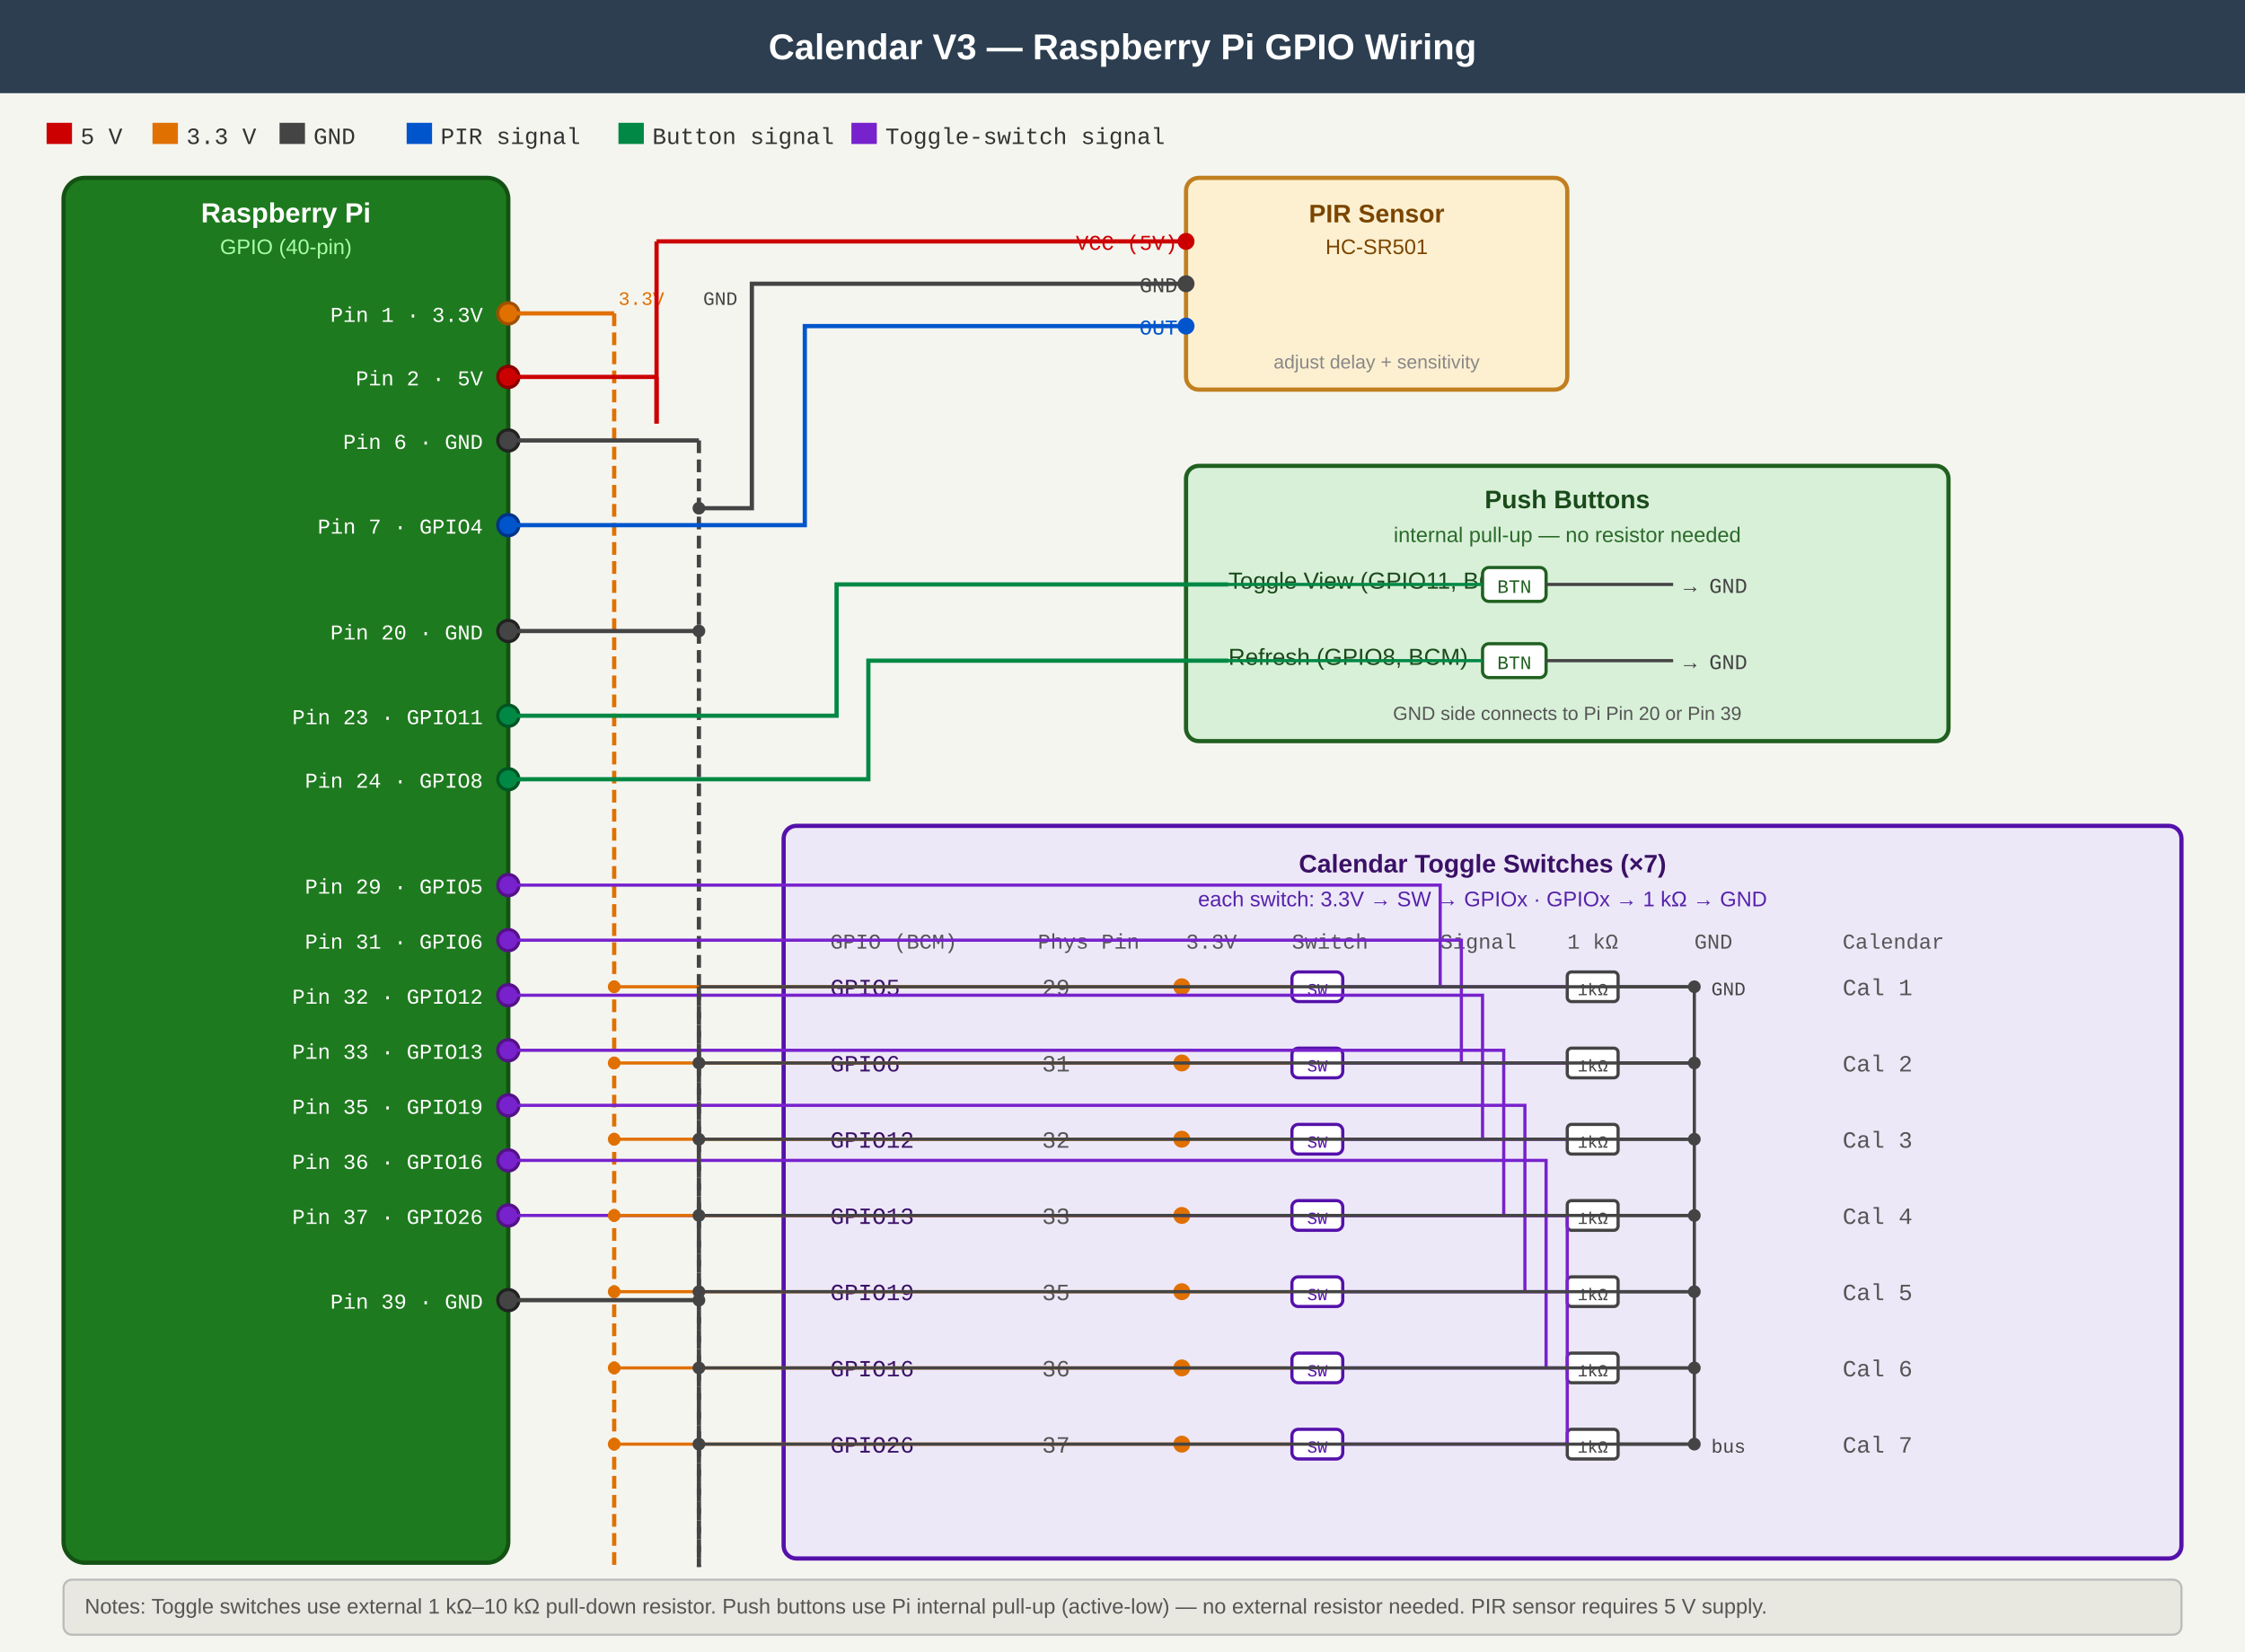
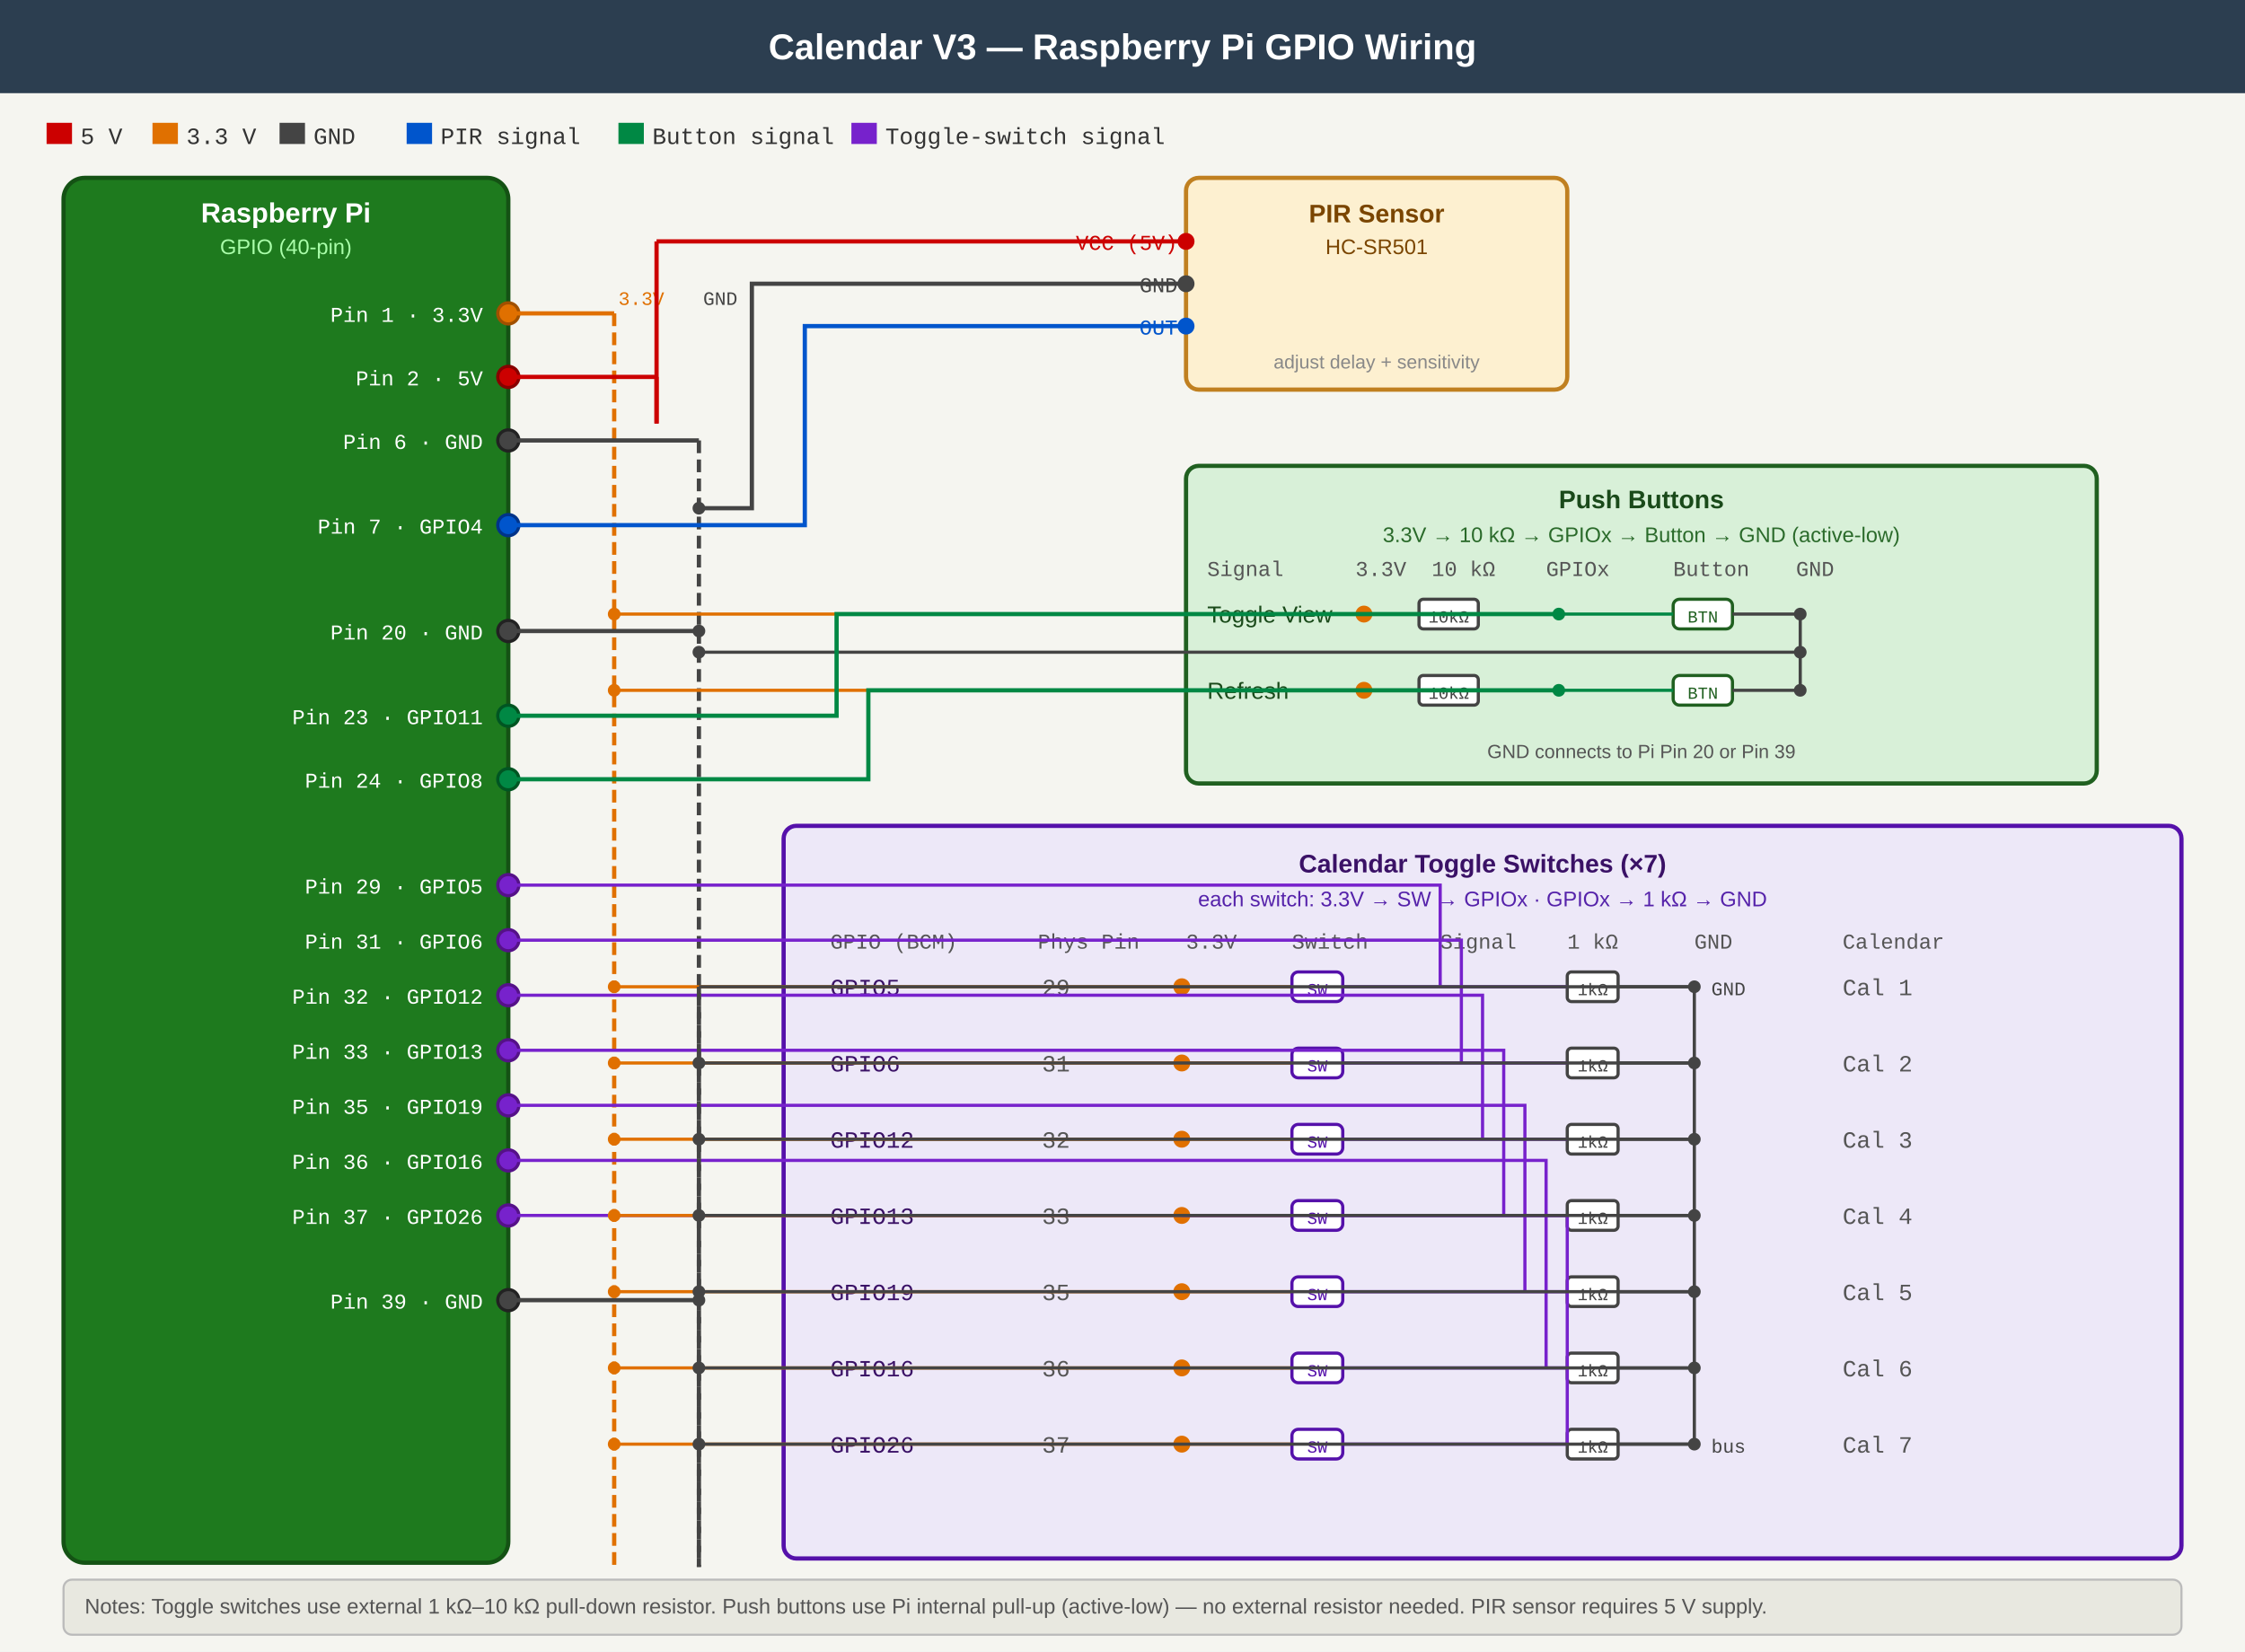
<svg xmlns="http://www.w3.org/2000/svg" viewBox="0 0 1060 780" font-family="'Courier New', monospace" font-size="11">
  <rect width="1060" height="780" fill="#f5f5f0" />
  <rect x="0" y="0" width="1060" height="44" fill="#2c3e50" />
  <text x="530" y="28" text-anchor="middle" fill="white" font-size="17" font-weight="bold" font-family="Arial">Calendar V3 — Raspberry Pi GPIO Wiring</text>
  <rect x="20" y="54" width="380" height="22" fill="none" />
  <rect x="22" y="58" width="12" height="10" fill="#cc0000" />
  <text x="38" y="68" fill="#333">5 V</text>
  <rect x="72" y="58" width="12" height="10" fill="#e07000" />
  <text x="88" y="68" fill="#333">3.3 V</text>
  <rect x="132" y="58" width="12" height="10" fill="#444444" />
  <text x="148" y="68" fill="#333">GND</text>
  <rect x="192" y="58" width="12" height="10" fill="#0055cc" />
  <text x="208" y="68" fill="#333">PIR signal</text>
  <rect x="292" y="58" width="12" height="10" fill="#008844" />
  <text x="308" y="68" fill="#333">Button signal</text>
  <rect x="402" y="58" width="12" height="10" fill="#7722cc" />
  <text x="418" y="68" fill="#333">Toggle-switch signal</text>
  <rect x="30" y="84" width="210" height="654" rx="10" fill="#1e7a1e" stroke="#145214" stroke-width="2" />
  <text x="135" y="105" text-anchor="middle" fill="white" font-size="13" font-weight="bold" font-family="Arial">Raspberry Pi</text>
  <text x="135" y="120" text-anchor="middle" fill="#aaffaa" font-size="10" font-family="Arial">GPIO (40-pin)</text>
  <circle cx="240" cy="148" r="5" fill="#e07000" stroke="#a05000" stroke-width="1.5" />
  <text x="228" y="152" text-anchor="end" fill="white" font-size="10">Pin 1 · 3.3V</text>
  <circle cx="240" cy="178" r="5" fill="#cc0000" stroke="#880000" stroke-width="1.5" />
  <text x="228" y="182" text-anchor="end" fill="white" font-size="10">Pin 2 · 5V</text>
  <circle cx="240" cy="208" r="5" fill="#444" stroke="#222" stroke-width="1.5" />
  <text x="228" y="212" text-anchor="end" fill="white" font-size="10">Pin 6 · GND</text>
  <circle cx="240" cy="248" r="5" fill="#0055cc" stroke="#003388" stroke-width="1.5" />
  <text x="228" y="252" text-anchor="end" fill="white" font-size="10">Pin 7 · GPIO4</text>
  <circle cx="240" cy="298" r="5" fill="#444" stroke="#222" stroke-width="1.5" />
  <text x="228" y="302" text-anchor="end" fill="white" font-size="10">Pin 20 · GND</text>
  <circle cx="240" cy="338" r="5" fill="#008844" stroke="#005522" stroke-width="1.5" />
  <text x="228" y="342" text-anchor="end" fill="white" font-size="10">Pin 23 · GPIO11</text>
  <circle cx="240" cy="368" r="5" fill="#008844" stroke="#005522" stroke-width="1.5" />
  <text x="228" y="372" text-anchor="end" fill="white" font-size="10">Pin 24 · GPIO8</text>
  <circle cx="240" cy="418" r="5" fill="#7722cc" stroke="#551188" stroke-width="1.5" />
  <text x="228" y="422" text-anchor="end" fill="white" font-size="10">Pin 29 · GPIO5</text>
  <circle cx="240" cy="444" r="5" fill="#7722cc" stroke="#551188" stroke-width="1.5" />
  <text x="228" y="448" text-anchor="end" fill="white" font-size="10">Pin 31 · GPIO6</text>
  <circle cx="240" cy="470" r="5" fill="#7722cc" stroke="#551188" stroke-width="1.5" />
  <text x="228" y="474" text-anchor="end" fill="white" font-size="10">Pin 32 · GPIO12</text>
  <circle cx="240" cy="496" r="5" fill="#7722cc" stroke="#551188" stroke-width="1.5" />
  <text x="228" y="500" text-anchor="end" fill="white" font-size="10">Pin 33 · GPIO13</text>
  <circle cx="240" cy="522" r="5" fill="#7722cc" stroke="#551188" stroke-width="1.5" />
  <text x="228" y="526" text-anchor="end" fill="white" font-size="10">Pin 35 · GPIO19</text>
  <circle cx="240" cy="548" r="5" fill="#7722cc" stroke="#551188" stroke-width="1.5" />
  <text x="228" y="552" text-anchor="end" fill="white" font-size="10">Pin 36 · GPIO16</text>
  <circle cx="240" cy="574" r="5" fill="#7722cc" stroke="#551188" stroke-width="1.5" />
  <text x="228" y="578" text-anchor="end" fill="white" font-size="10">Pin 37 · GPIO26</text>
  <circle cx="240" cy="614" r="5" fill="#444" stroke="#222" stroke-width="1.5" />
  <text x="228" y="618" text-anchor="end" fill="white" font-size="10">Pin 39 · GND</text>
  <line x1="290" y1="148" x2="290" y2="740" stroke="#e07000" stroke-width="2" stroke-dasharray="6,3" />
  <text x="292" y="144" fill="#e07000" font-size="9">3.3V</text>
  <line x1="310" y1="178" x2="310" y2="200" stroke="#cc0000" stroke-width="2" />
  <line x1="330" y1="208" x2="330" y2="740" stroke="#444" stroke-width="2" stroke-dasharray="6,3" />
  <text x="332" y="144" fill="#444" font-size="9">GND</text>
  <line x1="240" y1="148" x2="290" y2="148" stroke="#e07000" stroke-width="2" />
  <line x1="240" y1="178" x2="310" y2="178" stroke="#cc0000" stroke-width="2" />
  <line x1="240" y1="208" x2="330" y2="208" stroke="#444" stroke-width="2" />
  <line x1="240" y1="298" x2="330" y2="298" stroke="#444" stroke-width="2" />
  <circle cx="330" cy="298" r="3" fill="#444" />
  <line x1="240" y1="614" x2="330" y2="614" stroke="#444" stroke-width="2" />
  <circle cx="330" cy="614" r="3" fill="#444" />
  <rect x="560" y="84" width="180" height="100" rx="6" fill="#fdf0d0" stroke="#c08020" stroke-width="2" />
  <text x="650" y="105" text-anchor="middle" fill="#7a4500" font-size="12" font-weight="bold" font-family="Arial">PIR Sensor</text>
  <text x="650" y="120" text-anchor="middle" fill="#7a4500" font-size="10" font-family="Arial">HC-SR501</text>
  <circle cx="560" cy="114" r="4" fill="#cc0000" />
  <text x="556" y="118" text-anchor="end" fill="#cc0000" font-size="10">VCC (5V)</text>
  <circle cx="560" cy="134" r="4" fill="#444" />
  <text x="556" y="138" text-anchor="end" fill="#444" font-size="10">GND</text>
  <circle cx="560" cy="154" r="4" fill="#0055cc" />
  <text x="556" y="158" text-anchor="end" fill="#0055cc" font-size="10">OUT</text>
  <text x="650" y="174" text-anchor="middle" fill="#888" font-size="9" font-family="Arial">adjust delay + sensitivity</text>
  <polyline points="240,248 380,248 380,154 560,154" fill="none" stroke="#0055cc" stroke-width="2" />
  <line x1="310" y1="200" x2="310" y2="114" stroke="#cc0000" stroke-width="2" />
  <polyline points="310,114 560,114" fill="none" stroke="#cc0000" stroke-width="2" />
  <polyline points="330,240 355,240 355,134 560,134" fill="none" stroke="#444" stroke-width="2" />
  <circle cx="330" cy="240" r="3" fill="#444" />
-   <rect x="560" y="220" width="360" height="130" rx="6" fill="#d8f0d8" stroke="#206020" stroke-width="2" />
-   <text x="740" y="240" text-anchor="middle" fill="#1a4a1a" font-size="12" font-weight="bold" font-family="Arial">Push Buttons</text>
-   <text x="740" y="256" text-anchor="middle" fill="#2a6a2a" font-size="10" font-family="Arial">internal pull-up — no resistor needed</text>
-   <text x="580" y="278" fill="#1a4a1a" font-size="11" font-family="Arial">Toggle View (GPIO11, BCM)</text>
-   <rect x="700" y="268" width="30" height="16" rx="3" fill="white" stroke="#206020" stroke-width="1.5" />
-   <text x="715" y="280" text-anchor="middle" fill="#206020" font-size="9">BTN</text>
-   <line x1="580" y1="276" x2="700" y2="276" stroke="#008844" stroke-width="1.5" />
-   <line x1="730" y1="276" x2="790" y2="276" stroke="#444" stroke-width="1.5" />
-   <text x="795" y="280" fill="#444" font-size="10">→ GND</text>
-   <text x="580" y="314" fill="#1a4a1a" font-size="11" font-family="Arial">Refresh (GPIO8, BCM)</text>
-   <rect x="700" y="304" width="30" height="16" rx="3" fill="white" stroke="#206020" stroke-width="1.5" />
-   <text x="715" y="316" text-anchor="middle" fill="#206020" font-size="9">BTN</text>
-   <line x1="580" y1="312" x2="700" y2="312" stroke="#008844" stroke-width="1.5" />
-   <line x1="730" y1="312" x2="790" y2="312" stroke="#444" stroke-width="1.5" />
-   <text x="795" y="316" fill="#444" font-size="10">→ GND</text>
-   <text x="740" y="340" text-anchor="middle" fill="#555" font-size="9" font-family="Arial">GND side connects to Pi Pin 20 or Pin 39</text>
-   <polyline points="240,338 395,338 395,276 580,276" fill="none" stroke="#008844" stroke-width="2" />
-   <polyline points="240,368 410,368 410,312 580,312" fill="none" stroke="#008844" stroke-width="2" />
+   <rect x="560" y="220" width="430" height="150" rx="6" fill="#d8f0d8" stroke="#206020" stroke-width="2" />
+   <text x="775" y="240" text-anchor="middle" fill="#1a4a1a" font-size="12" font-weight="bold" font-family="Arial">Push Buttons</text>
+   <text x="775" y="256" text-anchor="middle" fill="#2a6a2a" font-size="10" font-family="Arial">3.3V → 10 kΩ → GPIOx → Button → GND  (active-low)</text>
+   <text x="570" y="272" fill="#555" font-size="10">Signal</text>
+   <text x="640" y="272" fill="#555" font-size="10">3.3V</text>
+   <text x="676" y="272" fill="#555" font-size="10">10 kΩ</text>
+   <text x="730" y="272" fill="#555" font-size="10">GPIOx</text>
+   <text x="790" y="272" fill="#555" font-size="10">Button</text>
+   <text x="848" y="272" fill="#555" font-size="10">GND</text>
+   <text x="570" y="294" fill="#1a4a1a" font-size="11" font-family="Arial">Toggle View</text>
+   <circle cx="644" cy="290" r="4" fill="#e07000" />
+   <line x1="644" y1="290" x2="670" y2="290" stroke="#e07000" stroke-width="1.5" />
+   <rect x="670" y="283" width="28" height="14" rx="2" fill="white" stroke="#444" stroke-width="1.5" />
+   <text x="684" y="294" text-anchor="middle" fill="#444" font-size="8">10kΩ</text>
+   <line x1="698" y1="290" x2="736" y2="290" stroke="#008844" stroke-width="1.5" />
+   <circle cx="736" cy="290" r="3" fill="#008844" />
+   <rect x="790" y="283" width="28" height="14" rx="3" fill="white" stroke="#206020" stroke-width="1.5" />
+   <text x="804" y="294" text-anchor="middle" fill="#206020" font-size="8">BTN</text>
+   <line x1="736" y1="290" x2="790" y2="290" stroke="#008844" stroke-width="1.5" />
+   <line x1="818" y1="290" x2="850" y2="290" stroke="#444" stroke-width="1.5" />
+   <circle cx="850" cy="290" r="3" fill="#444" />
+   <text x="570" y="330" fill="#1a4a1a" font-size="11" font-family="Arial">Refresh</text>
+   <circle cx="644" cy="326" r="4" fill="#e07000" />
+   <line x1="644" y1="326" x2="670" y2="326" stroke="#e07000" stroke-width="1.5" />
+   <rect x="670" y="319" width="28" height="14" rx="2" fill="white" stroke="#444" stroke-width="1.5" />
+   <text x="684" y="330" text-anchor="middle" fill="#444" font-size="8">10kΩ</text>
+   <line x1="698" y1="326" x2="736" y2="326" stroke="#008844" stroke-width="1.5" />
+   <circle cx="736" cy="326" r="3" fill="#008844" />
+   <rect x="790" y="319" width="28" height="14" rx="3" fill="white" stroke="#206020" stroke-width="1.5" />
+   <text x="804" y="330" text-anchor="middle" fill="#206020" font-size="8">BTN</text>
+   <line x1="736" y1="326" x2="790" y2="326" stroke="#008844" stroke-width="1.5" />
+   <line x1="818" y1="326" x2="850" y2="326" stroke="#444" stroke-width="1.5" />
+   <circle cx="850" cy="326" r="3" fill="#444" />
+   <line x1="290" y1="290" x2="644" y2="290" stroke="#e07000" stroke-width="1.5" />
+   <circle cx="290" cy="290" r="3" fill="#e07000" />
+   <line x1="290" y1="326" x2="644" y2="326" stroke="#e07000" stroke-width="1.5" />
+   <circle cx="290" cy="326" r="3" fill="#e07000" />
+   <line x1="850" y1="290" x2="850" y2="326" stroke="#444" stroke-width="1.5" />
+   <line x1="330" y1="308" x2="850" y2="308" stroke="#444" stroke-width="1.5" />
+   <circle cx="330" cy="308" r="3" fill="#444" />
+   <circle cx="850" cy="308" r="3" fill="#444" />
+   <text x="775" y="358" text-anchor="middle" fill="#555" font-size="9" font-family="Arial">GND connects to Pi Pin 20 or Pin 39</text>
+   <polyline points="240,338 395,338 395,290 736,290" fill="none" stroke="#008844" stroke-width="2" />
+   <polyline points="240,368 410,368 410,326 736,326" fill="none" stroke="#008844" stroke-width="2" />
  <rect x="370" y="390" width="660" height="346" rx="6" fill="#ede8f8" stroke="#5511aa" stroke-width="2" />
  <text x="700" y="412" text-anchor="middle" fill="#3a1166" font-size="12" font-weight="bold" font-family="Arial">Calendar Toggle Switches (×7)</text>
  <text x="700" y="428" text-anchor="middle" fill="#5522aa" font-size="10" font-family="Arial">each switch: 3.3V → SW → GPIOx · GPIOx → 1 kΩ → GND</text>
  <text x="392" y="448" fill="#555" font-size="10">GPIO (BCM)</text>
  <text x="490" y="448" fill="#555" font-size="10">Phys Pin</text>
  <text x="560" y="448" fill="#555" font-size="10">3.3V</text>
  <text x="610" y="448" fill="#555" font-size="10">Switch</text>
  <text x="680" y="448" fill="#555" font-size="10">Signal</text>
  <text x="740" y="448" fill="#555" font-size="10">1 kΩ</text>
  <text x="800" y="448" fill="#555" font-size="10">GND</text>
  <text x="870" y="448" fill="#555" font-size="10">Calendar</text>
  <text x="392" y="470" fill="#3a1166" font-size="11">GPIO5</text>
  <text x="492" y="470" fill="#555" font-size="11">29</text>
  <circle cx="558" cy="466" r="4" fill="#e07000" />
  <line x1="558" y1="466" x2="610" y2="466" stroke="#e07000" stroke-width="1.5" />
  <rect x="610" y="459" width="24" height="14" rx="3" fill="white" stroke="#5511aa" stroke-width="1.5" />
  <text x="622" y="470" text-anchor="middle" fill="#5511aa" font-size="8">SW</text>
  <line x1="634" y1="466" x2="680" y2="466" stroke="#7722cc" stroke-width="1.5" />
  <rect x="740" y="459" width="24" height="14" rx="2" fill="white" stroke="#444" stroke-width="1.5" />
  <text x="752" y="470" text-anchor="middle" fill="#444" font-size="8">1kΩ</text>
  <line x1="680" y1="466" x2="740" y2="466" stroke="#7722cc" stroke-width="1.5" />
  <line x1="764" y1="466" x2="800" y2="466" stroke="#444" stroke-width="1.5" />
  <circle cx="800" cy="466" r="3" fill="#444" />
  <text x="870" y="470" fill="#555" font-size="11">Cal 1</text>
  <polyline points="240,418 680,418 680,466" fill="none" stroke="#7722cc" stroke-width="1.5" />
  <text x="392" y="506" fill="#3a1166" font-size="11">GPIO6</text>
  <text x="492" y="506" fill="#555" font-size="11">31</text>
  <circle cx="558" cy="502" r="4" fill="#e07000" />
  <line x1="558" y1="502" x2="610" y2="502" stroke="#e07000" stroke-width="1.5" />
  <rect x="610" y="495" width="24" height="14" rx="3" fill="white" stroke="#5511aa" stroke-width="1.5" />
  <text x="622" y="506" text-anchor="middle" fill="#5511aa" font-size="8">SW</text>
  <line x1="634" y1="502" x2="680" y2="502" stroke="#7722cc" stroke-width="1.5" />
  <rect x="740" y="495" width="24" height="14" rx="2" fill="white" stroke="#444" stroke-width="1.5" />
  <text x="752" y="506" text-anchor="middle" fill="#444" font-size="8">1kΩ</text>
  <line x1="680" y1="502" x2="740" y2="502" stroke="#7722cc" stroke-width="1.5" />
  <line x1="764" y1="502" x2="800" y2="502" stroke="#444" stroke-width="1.5" />
  <circle cx="800" cy="502" r="3" fill="#444" />
  <text x="870" y="506" fill="#555" font-size="11">Cal 2</text>
  <polyline points="240,444 690,444 690,502" fill="none" stroke="#7722cc" stroke-width="1.5" />
  <text x="392" y="542" fill="#3a1166" font-size="11">GPIO12</text>
  <text x="492" y="542" fill="#555" font-size="11">32</text>
  <circle cx="558" cy="538" r="4" fill="#e07000" />
  <line x1="558" y1="538" x2="610" y2="538" stroke="#e07000" stroke-width="1.5" />
  <rect x="610" y="531" width="24" height="14" rx="3" fill="white" stroke="#5511aa" stroke-width="1.5" />
  <text x="622" y="542" text-anchor="middle" fill="#5511aa" font-size="8">SW</text>
  <line x1="634" y1="538" x2="680" y2="538" stroke="#7722cc" stroke-width="1.5" />
  <rect x="740" y="531" width="24" height="14" rx="2" fill="white" stroke="#444" stroke-width="1.5" />
  <text x="752" y="542" text-anchor="middle" fill="#444" font-size="8">1kΩ</text>
  <line x1="680" y1="538" x2="740" y2="538" stroke="#7722cc" stroke-width="1.5" />
  <line x1="764" y1="538" x2="800" y2="538" stroke="#444" stroke-width="1.5" />
  <circle cx="800" cy="538" r="3" fill="#444" />
  <text x="870" y="542" fill="#555" font-size="11">Cal 3</text>
  <polyline points="240,470 700,470 700,538" fill="none" stroke="#7722cc" stroke-width="1.5" />
  <text x="392" y="578" fill="#3a1166" font-size="11">GPIO13</text>
  <text x="492" y="578" fill="#555" font-size="11">33</text>
  <circle cx="558" cy="574" r="4" fill="#e07000" />
  <line x1="558" y1="574" x2="610" y2="574" stroke="#e07000" stroke-width="1.5" />
  <rect x="610" y="567" width="24" height="14" rx="3" fill="white" stroke="#5511aa" stroke-width="1.5" />
  <text x="622" y="578" text-anchor="middle" fill="#5511aa" font-size="8">SW</text>
  <line x1="634" y1="574" x2="680" y2="574" stroke="#7722cc" stroke-width="1.5" />
  <rect x="740" y="567" width="24" height="14" rx="2" fill="white" stroke="#444" stroke-width="1.5" />
  <text x="752" y="578" text-anchor="middle" fill="#444" font-size="8">1kΩ</text>
  <line x1="680" y1="574" x2="740" y2="574" stroke="#7722cc" stroke-width="1.5" />
  <line x1="764" y1="574" x2="800" y2="574" stroke="#444" stroke-width="1.5" />
  <circle cx="800" cy="574" r="3" fill="#444" />
  <text x="870" y="578" fill="#555" font-size="11">Cal 4</text>
  <polyline points="240,496 710,496 710,574" fill="none" stroke="#7722cc" stroke-width="1.5" />
  <text x="392" y="614" fill="#3a1166" font-size="11">GPIO19</text>
  <text x="492" y="614" fill="#555" font-size="11">35</text>
  <circle cx="558" cy="610" r="4" fill="#e07000" />
  <line x1="558" y1="610" x2="610" y2="610" stroke="#e07000" stroke-width="1.5" />
  <rect x="610" y="603" width="24" height="14" rx="3" fill="white" stroke="#5511aa" stroke-width="1.5" />
  <text x="622" y="614" text-anchor="middle" fill="#5511aa" font-size="8">SW</text>
  <line x1="634" y1="610" x2="680" y2="610" stroke="#7722cc" stroke-width="1.5" />
  <rect x="740" y="603" width="24" height="14" rx="2" fill="white" stroke="#444" stroke-width="1.5" />
  <text x="752" y="614" text-anchor="middle" fill="#444" font-size="8">1kΩ</text>
  <line x1="680" y1="610" x2="740" y2="610" stroke="#7722cc" stroke-width="1.5" />
  <line x1="764" y1="610" x2="800" y2="610" stroke="#444" stroke-width="1.5" />
  <circle cx="800" cy="610" r="3" fill="#444" />
  <text x="870" y="614" fill="#555" font-size="11">Cal 5</text>
  <polyline points="240,522 720,522 720,610" fill="none" stroke="#7722cc" stroke-width="1.5" />
  <text x="392" y="650" fill="#3a1166" font-size="11">GPIO16</text>
  <text x="492" y="650" fill="#555" font-size="11">36</text>
  <circle cx="558" cy="646" r="4" fill="#e07000" />
  <line x1="558" y1="646" x2="610" y2="646" stroke="#e07000" stroke-width="1.5" />
  <rect x="610" y="639" width="24" height="14" rx="3" fill="white" stroke="#5511aa" stroke-width="1.5" />
  <text x="622" y="650" text-anchor="middle" fill="#5511aa" font-size="8">SW</text>
  <line x1="634" y1="646" x2="680" y2="646" stroke="#7722cc" stroke-width="1.5" />
  <rect x="740" y="639" width="24" height="14" rx="2" fill="white" stroke="#444" stroke-width="1.5" />
  <text x="752" y="650" text-anchor="middle" fill="#444" font-size="8">1kΩ</text>
  <line x1="680" y1="646" x2="740" y2="646" stroke="#7722cc" stroke-width="1.5" />
  <line x1="764" y1="646" x2="800" y2="646" stroke="#444" stroke-width="1.5" />
  <circle cx="800" cy="646" r="3" fill="#444" />
  <text x="870" y="650" fill="#555" font-size="11">Cal 6</text>
  <polyline points="240,548 730,548 730,646" fill="none" stroke="#7722cc" stroke-width="1.5" />
  <text x="392" y="686" fill="#3a1166" font-size="11">GPIO26</text>
  <text x="492" y="686" fill="#555" font-size="11">37</text>
  <circle cx="558" cy="682" r="4" fill="#e07000" />
  <line x1="558" y1="682" x2="610" y2="682" stroke="#e07000" stroke-width="1.5" />
  <rect x="610" y="675" width="24" height="14" rx="3" fill="white" stroke="#5511aa" stroke-width="1.5" />
  <text x="622" y="686" text-anchor="middle" fill="#5511aa" font-size="8">SW</text>
  <line x1="634" y1="682" x2="680" y2="682" stroke="#7722cc" stroke-width="1.5" />
  <rect x="740" y="675" width="24" height="14" rx="2" fill="white" stroke="#444" stroke-width="1.5" />
  <text x="752" y="686" text-anchor="middle" fill="#444" font-size="8">1kΩ</text>
  <line x1="680" y1="682" x2="740" y2="682" stroke="#7722cc" stroke-width="1.5" />
  <line x1="764" y1="682" x2="800" y2="682" stroke="#444" stroke-width="1.5" />
  <circle cx="800" cy="682" r="3" fill="#444" />
  <text x="870" y="686" fill="#555" font-size="11">Cal 7</text>
  <polyline points="240,574 740,574 740,682" fill="none" stroke="#7722cc" stroke-width="1.5" />
  <line x1="290" y1="466" x2="558" y2="466" stroke="#e07000" stroke-width="1.5" />
  <circle cx="290" cy="466" r="3" fill="#e07000" />
  <line x1="290" y1="502" x2="558" y2="502" stroke="#e07000" stroke-width="1.5" />
  <circle cx="290" cy="502" r="3" fill="#e07000" />
  <line x1="290" y1="538" x2="558" y2="538" stroke="#e07000" stroke-width="1.5" />
  <circle cx="290" cy="538" r="3" fill="#e07000" />
  <line x1="290" y1="574" x2="558" y2="574" stroke="#e07000" stroke-width="1.5" />
  <circle cx="290" cy="574" r="3" fill="#e07000" />
  <line x1="290" y1="610" x2="558" y2="610" stroke="#e07000" stroke-width="1.5" />
  <circle cx="290" cy="610" r="3" fill="#e07000" />
  <line x1="290" y1="646" x2="558" y2="646" stroke="#e07000" stroke-width="1.5" />
  <circle cx="290" cy="646" r="3" fill="#e07000" />
  <line x1="290" y1="682" x2="558" y2="682" stroke="#e07000" stroke-width="1.5" />
  <circle cx="290" cy="682" r="3" fill="#e07000" />
  <line x1="330" y1="466" x2="330" y2="740" stroke="#444" stroke-width="2" stroke-dasharray="6,3" />
  <line x1="330" y1="466" x2="800" y2="466" stroke="#444" stroke-width="1.5" />
  <line x1="330" y1="502" x2="800" y2="502" stroke="#444" stroke-width="1.5" />
  <circle cx="330" cy="502" r="3" fill="#444" />
  <line x1="330" y1="538" x2="800" y2="538" stroke="#444" stroke-width="1.5" />
  <circle cx="330" cy="538" r="3" fill="#444" />
  <line x1="330" y1="574" x2="800" y2="574" stroke="#444" stroke-width="1.5" />
  <circle cx="330" cy="574" r="3" fill="#444" />
  <line x1="330" y1="610" x2="800" y2="610" stroke="#444" stroke-width="1.5" />
  <circle cx="330" cy="610" r="3" fill="#444" />
  <line x1="330" y1="646" x2="800" y2="646" stroke="#444" stroke-width="1.5" />
  <circle cx="330" cy="646" r="3" fill="#444" />
  <line x1="330" y1="682" x2="800" y2="682" stroke="#444" stroke-width="1.5" />
  <circle cx="330" cy="682" r="3" fill="#444" />
  <line x1="800" y1="466" x2="800" y2="682" stroke="#444" stroke-width="1.5" />
  <line x1="800" y1="740" x2="800" y2="740" stroke="#444" stroke-width="1" />
  <text x="808" y="470" fill="#444" font-size="9">GND</text>
  <text x="808" y="686" fill="#444" font-size="9">bus</text>
  <rect x="30" y="746" width="1000" height="26" rx="4" fill="#e8e8e0" stroke="#bbb" stroke-width="1" />
  <text x="40" y="762" fill="#555" font-size="10" font-family="Arial">Notes:  Toggle switches use external 1 kΩ–10 kΩ pull-down resistor.  Push buttons use Pi internal pull-up (active-low) — no external resistor needed.  PIR sensor requires 5 V supply.</text>
</svg>
